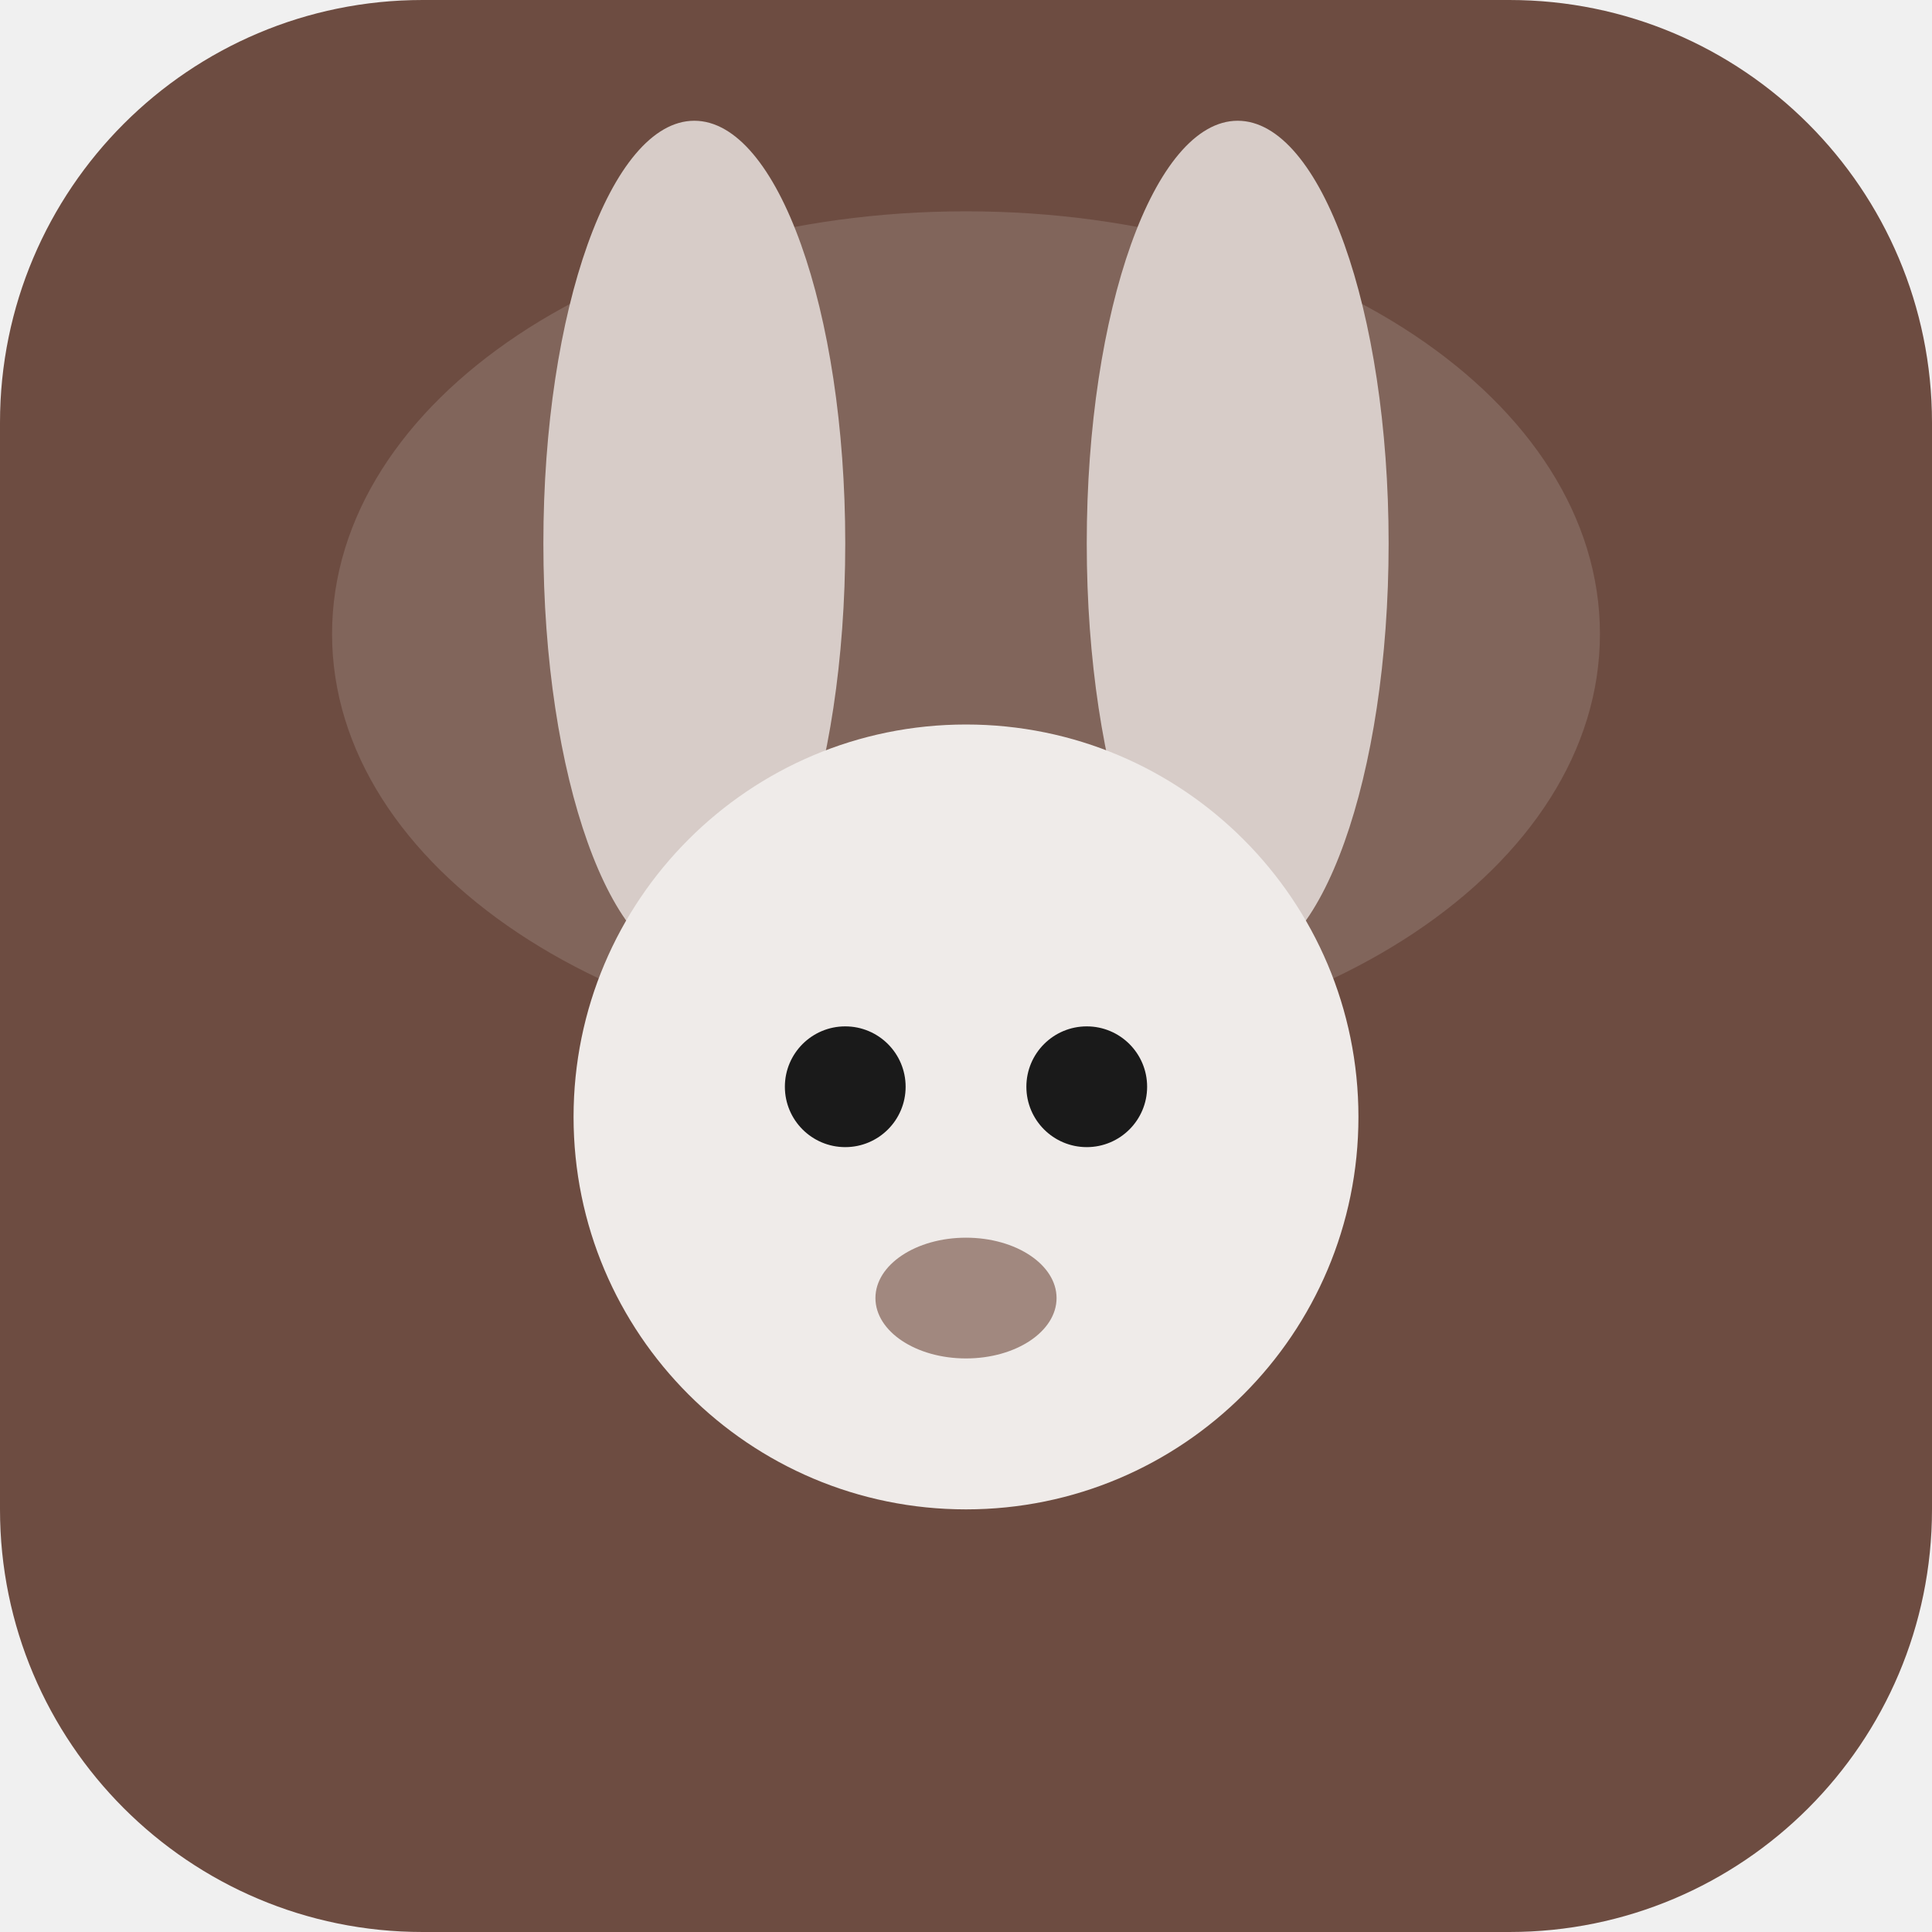
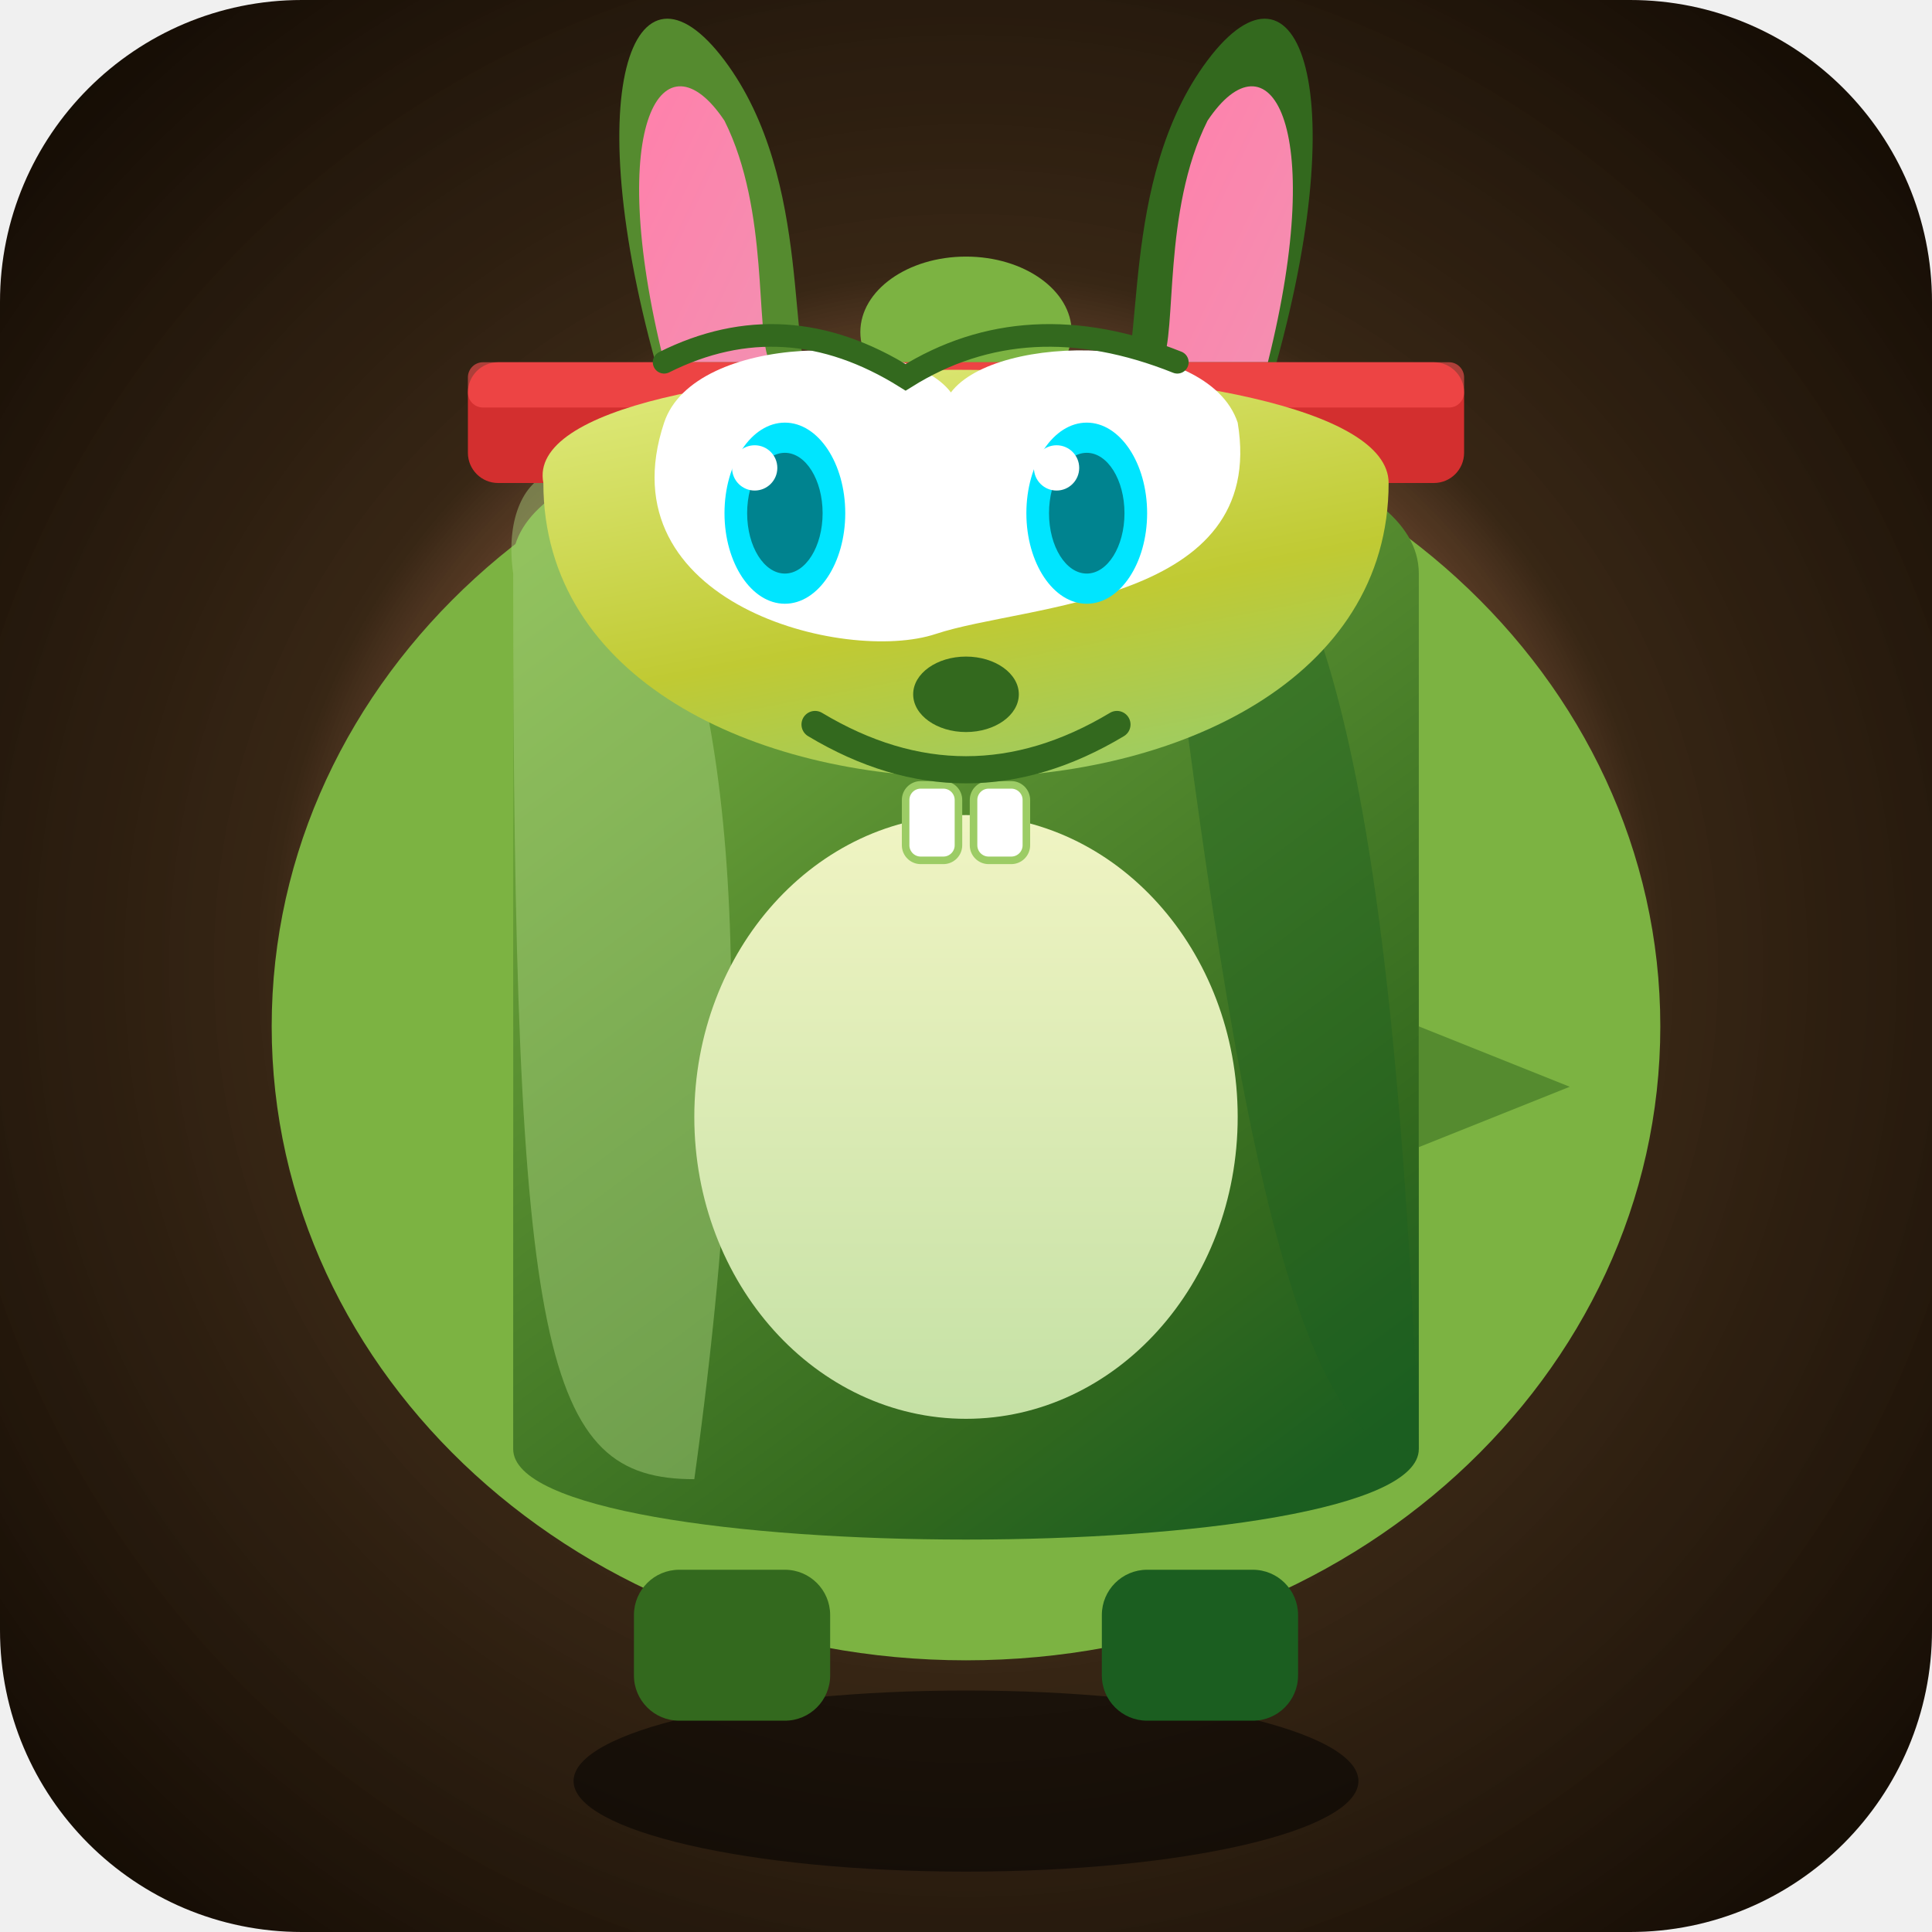
<svg xmlns="http://www.w3.org/2000/svg" viewBox="0 0 128 128" fill="none" aria-hidden="true">
+   <defs>
+     <radialGradient id="jackBg" cx="50%" cy="50%" r="65%">
+       <stop offset="0%" stop-color="#E65100" stop-opacity="0.3" />
+       <stop offset="55%" stop-color="#2E1C0A" stop-opacity="0.95" />
+       <stop offset="100%" stop-color="#140C04" />
+     </radialGradient>
+     <linearGradient id="greenBody" x1="20%" y1="0%" x2="80%" y2="100%">
+       <stop offset="0%" stop-color="#7CB342" />
+       <stop offset="40%" stop-color="#558B2F" />
+       <stop offset="80%" stop-color="#33691E" />
+       <stop offset="100%" stop-color="#1B5E20" />
+     </linearGradient>
+     <linearGradient id="limeFace" x1="30%" y1="0%" x2="70%" y2="100%">
+       <stop offset="0%" stop-color="#DCE775" />
+       <stop offset="60%" stop-color="#C0CA33" />
+       <stop offset="100%" stop-color="#9CCC65" />
+     </linearGradient>
+     <linearGradient id="paleBelly" x1="0%" y1="0%" x2="0%" y2="100%">
+       <stop offset="0%" stop-color="#F0F4C3" />
+       <stop offset="100%" stop-color="#C5E1A5" />
+     </linearGradient>
+     <linearGradient id="pinkEar" x1="0%" y1="0%" x2="100%" y2="100%">
+       <stop offset="0%" stop-color="#FF80AB" />
+       <stop offset="100%" stop-color="#F48FB1" />
+     </linearGradient>
+   </defs>
  <style>
-     .el { transform-box: fill-box; transform-origin: center; }
-     .bob { animation: bob 2.8s ease-in-out infinite; }
-     .sway { animation: sway 3.2s ease-in-out infinite; }
-     .sway-slow { animation: sway 4.4s ease-in-out infinite; }
-     .pulse { animation: pulse 2.4s ease-in-out infinite; }
-     .spin { animation: spin 12s linear infinite; }
-     .spin-rev { animation: spin 16s linear infinite reverse; }
-     .dash { animation: dash 1.6s ease-in-out infinite; }
-     .wag { animation: wag 1.1s ease-in-out infinite; }
-     .wag-opp { animation: wag 1.1s ease-in-out infinite reverse; }
-     .twitch { animation: twitch 2.6s ease-in-out infinite; }
-     .twitch-d { animation: twitch 2.6s ease-in-out infinite; animation-delay: .18s; }
-     .flicker { animation: flicker 1.4s ease-in-out infinite; }
-     .wave { animation: wave 2.2s ease-in-out infinite; }
-     .floaty { animation: floaty 3.6s ease-in-out infinite; }
-     .blink { animation: blink 3.8s steps(1, end) infinite; }
-     .spark { animation: spark 2s ease-in-out infinite; }
-     .flash { animation: flash 2.8s ease-in-out infinite; }
-     .swim { animation: swim 2.4s ease-in-out infinite; }
-     .drip { animation: drip 2.6s ease-in-out infinite; }
-     .halo { opacity: .14; animation: halo 2.8s ease-in-out infinite; pointer-events: none; }
-     @keyframes halo { 0%,100% { opacity: .14; } 50% { opacity: .32; } }
-     @keyframes bob { 0%,100% { transform: translateY(0); } 50% { transform: translateY(-3px); } }
-     @keyframes sway { 0%,100% { transform: rotate(-3deg); } 50% { transform: rotate(3deg); } }
-     @keyframes pulse { 0%,100% { transform: scale(1); opacity: 1; } 50% { transform: scale(1.08); opacity: .85; } }
-     @keyframes spin { to { transform: rotate(360deg); } }
-     @keyframes dash { 0%,100% { transform: translateX(-3px); } 50% { transform: translateX(4px); } }
-     @keyframes wag { 0%,100% { transform: rotate(-10deg); } 50% { transform: rotate(10deg); } }
-     @keyframes twitch { 0%,86%,100% { transform: rotate(0); } 90% { transform: rotate(-8deg); } 94% { transform: rotate(6deg); } }
-     @keyframes flicker { 0%,100% { transform: scaleY(1) translateY(0); } 40% { transform: scaleY(1.08) translateY(-2px); } 70% { transform: scaleY(.96) translateY(1px); } }
-     @keyframes wave { 0%,100% { transform: translateX(0); } 50% { transform: translateX(4px); } }
-     @keyframes floaty { 0%,100% { transform: translateY(0); } 50% { transform: translateY(-5px); } }
-     @keyframes blink { 0%,92%,100% { transform: scaleY(1); } 94%,96% { transform: scaleY(.12); } }
-     @keyframes spark { 0%,100% { transform: scale(1); opacity: 1; } 50% { transform: scale(1.25); opacity: .7; } }
-     @keyframes flash { 0%,72%,100% { opacity: 1; } 78% { opacity: .35; } 84% { opacity: 1; } }
-     @keyframes swim { 0%,100% { transform: translateY(0) rotate(-2deg); } 50% { transform: translateY(-3px) rotate(2deg); } }
-     @keyframes drip { 0%,100% { transform: translateY(0) scaleY(1); } 50% { transform: translateY(4px) scaleY(1.04); } }
-     @media (prefers-reduced-motion: reduce) {
-       .el, .halo { animation: none !important; }
-     }
- </style>
-   <rect width="128" height="128" rx="28" fill="#6D4C41" />
-   <ellipse class="halo" cx="64" cy="42" rx="42" ry="28" fill="#ffffff" />
-   <ellipse class="el twitch" cx="46" cy="36" rx="10" ry="28" fill="#D7CCC8" />
-   <ellipse class="el twitch-d" cx="82" cy="36" rx="10" ry="28" fill="#D7CCC8" />
+     .el{transform-box:fill-box;transform-origin:center}
+     .bob{animation:bob 2.8s ease-in-out infinite}
+     .blink{animation:blink 3.8s steps(1,end) infinite}
+     .ear-twitch{animation:twitch 3.2s ease-in-out infinite alternate}
+     .glow{animation:glow 3s ease-in-out infinite}
+     @keyframes bob{0%,100%{transform:translateY(0)}50%{transform:translateY(-3px)}}
+     @keyframes blink{0%,92%,100%{transform:scaleY(1)}95%,98%{transform:scaleY(.1)}}
+     @keyframes twitch{0%,90%,100%{transform:rotate(0deg)}94%{transform:rotate(-4deg)}97%{transform:rotate(3deg)}}
+     @keyframes glow{0%,100%{opacity:.25}50%{opacity:.5}}
+     @media(prefers-reduced-motion:reduce){.el{animation:none!important}}
+   </style>
+   <rect width="128" height="128" rx="20" fill="url(#jackBg)" />
+   <ellipse class="glow" cx="64" cy="68" rx="46" ry="42" fill="#7CB342" />
  <g class="el bob">
-     <circle cx="64" cy="74" r="26" fill="#EFEBE9" />
-     <circle class="el blink" cx="56" cy="72" r="4" fill="#1A1A1A" />
-     <circle class="el blink" cx="72" cy="72" r="4" fill="#1A1A1A" />
-     <ellipse cx="64" cy="86" rx="6" ry="4" fill="#A1887F" />
+     <ellipse cx="64" cy="118" rx="26" ry="6" fill="#000000" opacity="0.5" />
+     <rect x="42" y="104" width="13" height="10" rx="3" fill="#33691E" />
+     <rect x="73" y="104" width="13" height="10" rx="3" fill="#1B5E20" />
+     <path d="M 34 38 C 32 24, 94 24, 94 38 L 94 96 C 94 104, 34 104, 34 96 Z" fill="url(#greenBody)" />
+     <path d="M 34 38 C 32 24, 56 26, 46 98 C 36 98, 34 90, 34 38 Z" fill="#AED581" opacity="0.45" />
+     <path d="M 76 28 C 86 32, 92 44, 94 96 C 84 98, 80 58, 76 28 Z" fill="#1B5E20" opacity="0.4" />
+     <ellipse cx="64" cy="74" rx="18" ry="20" fill="url(#paleBelly)" />
+     <path d="M 34 68 L 24 72 L 34 76 Z" fill="#7CB342" />
+     <path d="M 94 68 L 104 72 L 94 76 Z" fill="#558B2F" />
+     <g class="el ear-twitch">
+       <path d="M 44 26 C 38 6, 42 -4, 48 4 C 54 12, 52 24, 54 26 Z" fill="#558B2F" />
+       <path d="M 44 24 C 40 8, 44 2, 48 8 C 51 14, 50 22, 51 24 Z" fill="url(#pinkEar)" />
+       <path d="M 74 26 C 76 24, 74 12, 80 4 C 86 -4, 90 6, 84 26 Z" fill="#33691E" />
+       <path d="M 77 24 C 78 22, 77 14, 80 8 C 84 2, 88 8, 84 24 Z" fill="url(#pinkEar)" />
+       <ellipse cx="64" cy="22" rx="7" ry="5" fill="#7CB342" />
+     </g>
+     <rect x="31" y="24" width="66" height="8" rx="2" fill="#D32F2F" />
+     <rect x="31" y="24" width="66" height="3" rx="1" fill="#FF5252" opacity="0.6" />
+     <path d="M 36 32 C 34 22, 92 22, 92 32 C 92 58, 36 58, 36 32 Z" fill="url(#limeFace)" />
+     <ellipse cx="64" cy="46" rx="3.5" ry="2.5" fill="#33691E" />
+     <rect x="60" y="52" width="3.5" height="5" rx="1" fill="#FFFFFF" stroke="#9CCC65" stroke-width="0.5" />
+     <rect x="64.5" y="52" width="3.5" height="5" rx="1" fill="#FFFFFF" stroke="#9CCC65" stroke-width="0.5" />
+     <path d="M 54 48 Q 64 54 74 48" stroke="#33691E" stroke-width="1.8" stroke-linecap="round" fill="none" />
+     <path d="M 44 28 C 40 40, 56 44, 62 42 C 68 40, 84 40, 82 28 C 80 22, 66 22, 63 26 C 60 22, 46 22, 44 28 Z" fill="#FFFFFF" />
+     <g class="el blink">
+       <ellipse cx="52" cy="34" rx="4" ry="6" fill="#00E5FF" />
+       <ellipse cx="52" cy="34" rx="2.5" ry="4" fill="#00838F" />
+       <circle cx="50" cy="31" r="1.5" fill="#FFFFFF" />
+       <ellipse cx="72" cy="34" rx="4" ry="6" fill="#00E5FF" />
+       <ellipse cx="72" cy="34" rx="2.5" ry="4" fill="#00838F" />
+       <circle cx="70" cy="31" r="1.5" fill="#FFFFFF" />
+     </g>
+     <path d="M 44 24 Q 52 20 60 25 Q 68 20 78 24" stroke="#33691E" stroke-width="1.5" fill="none" stroke-linecap="round" />
  </g>
</svg>
